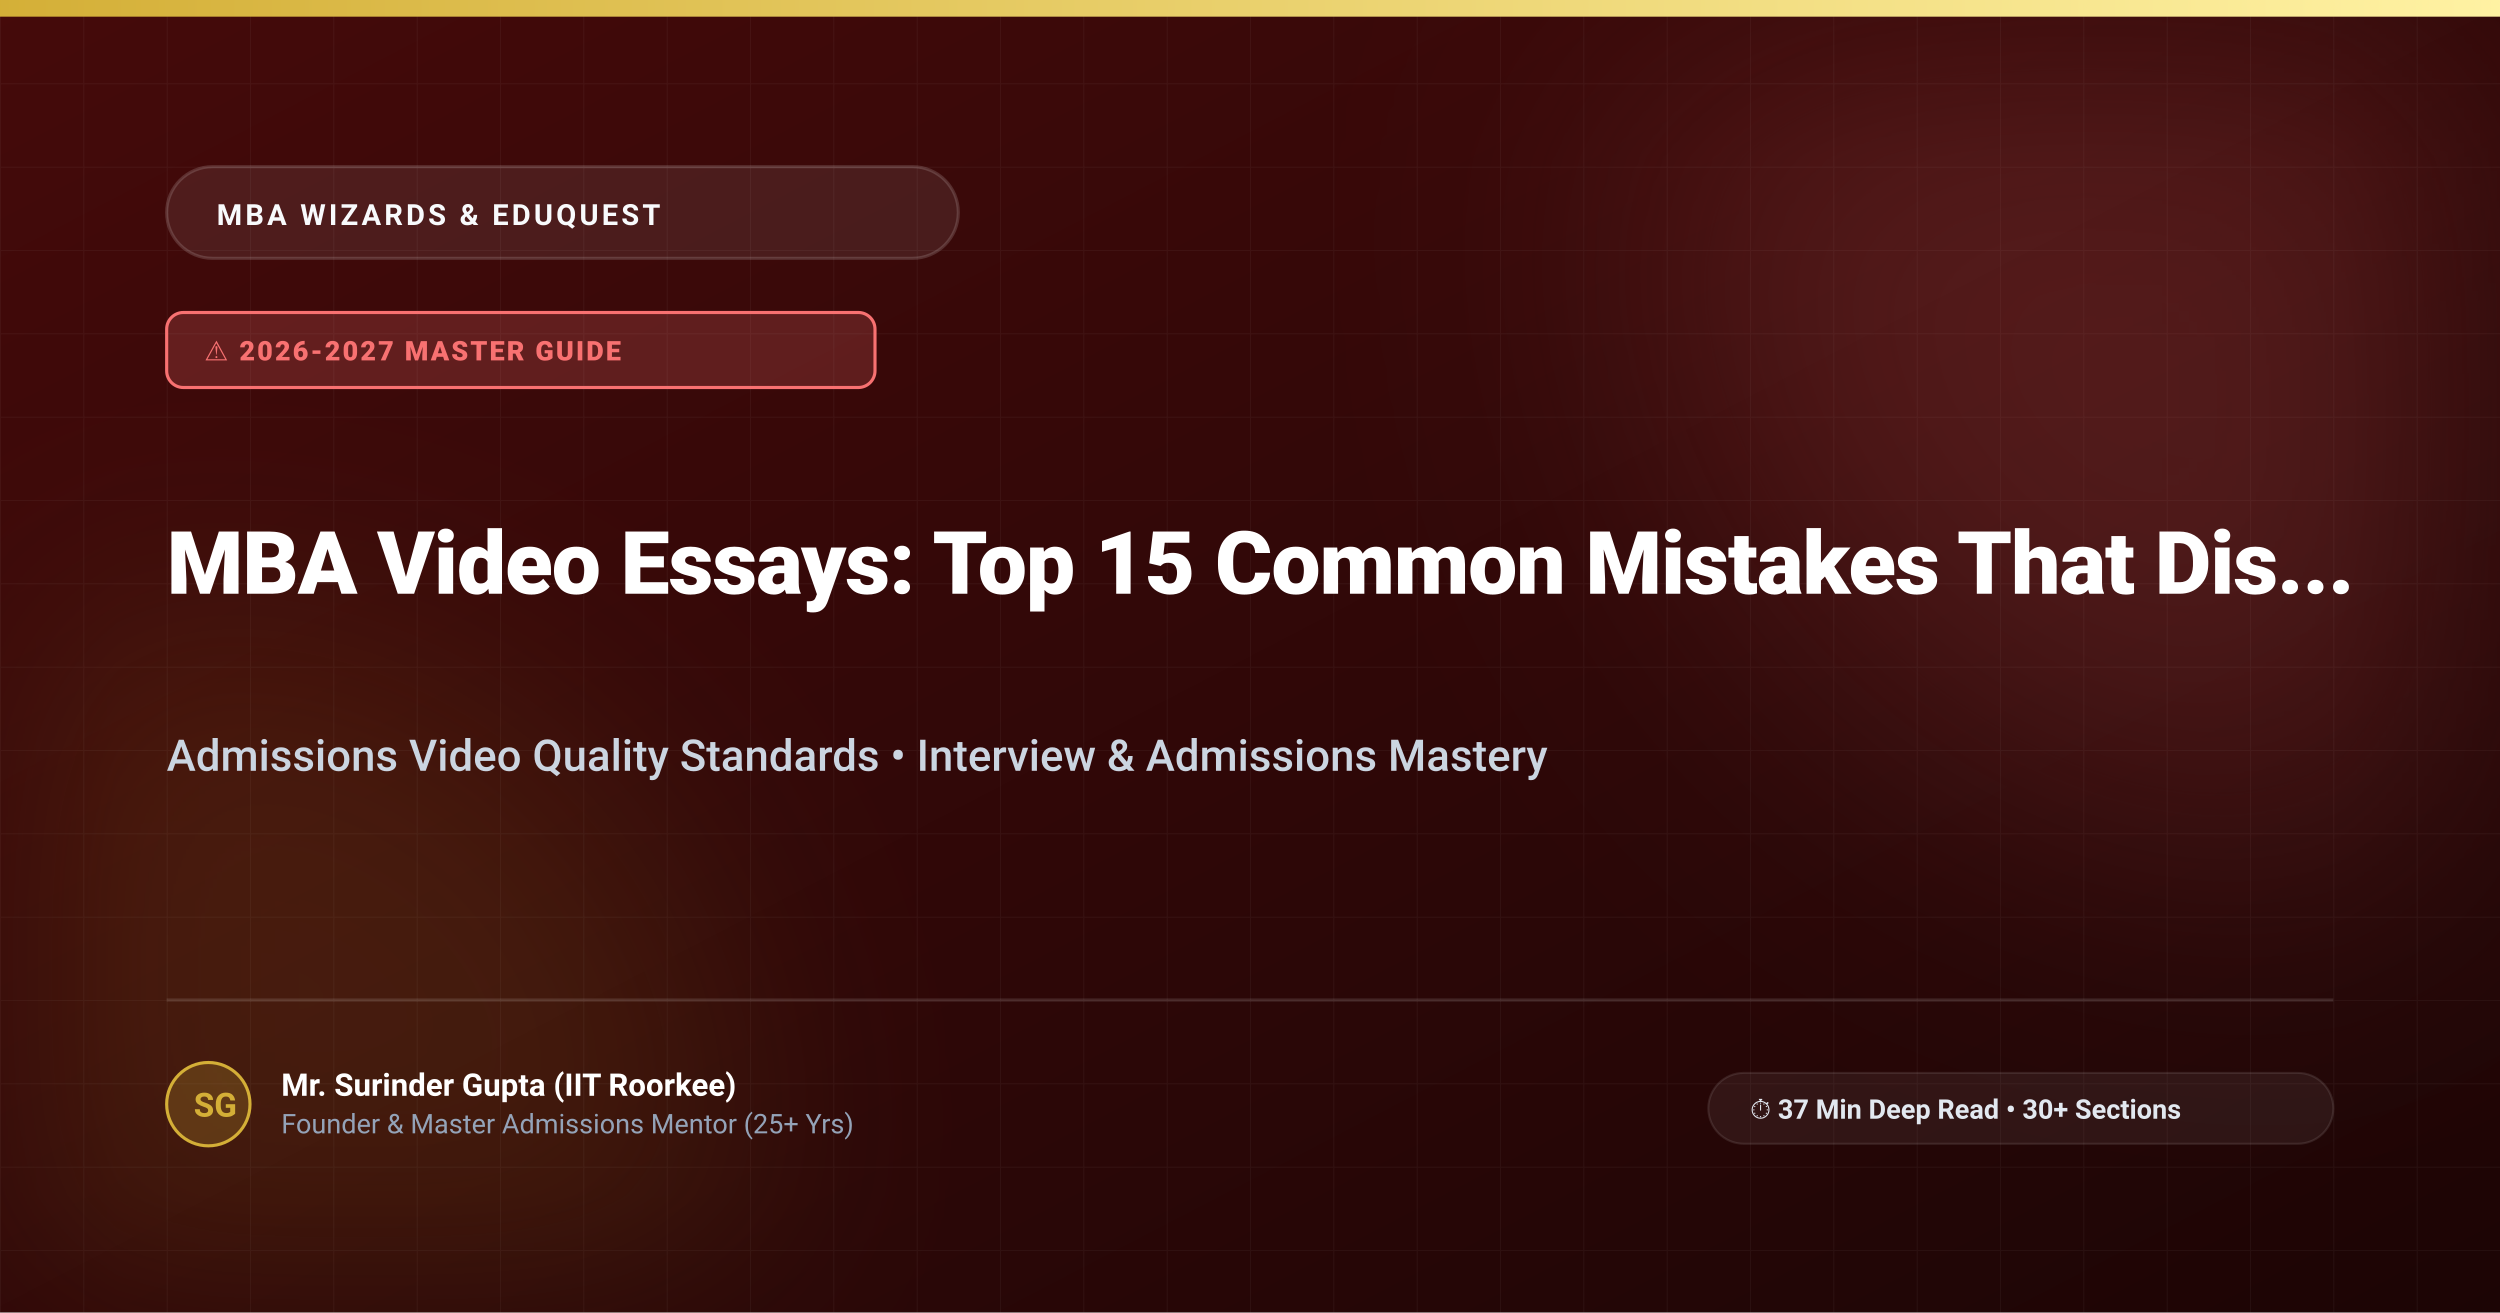
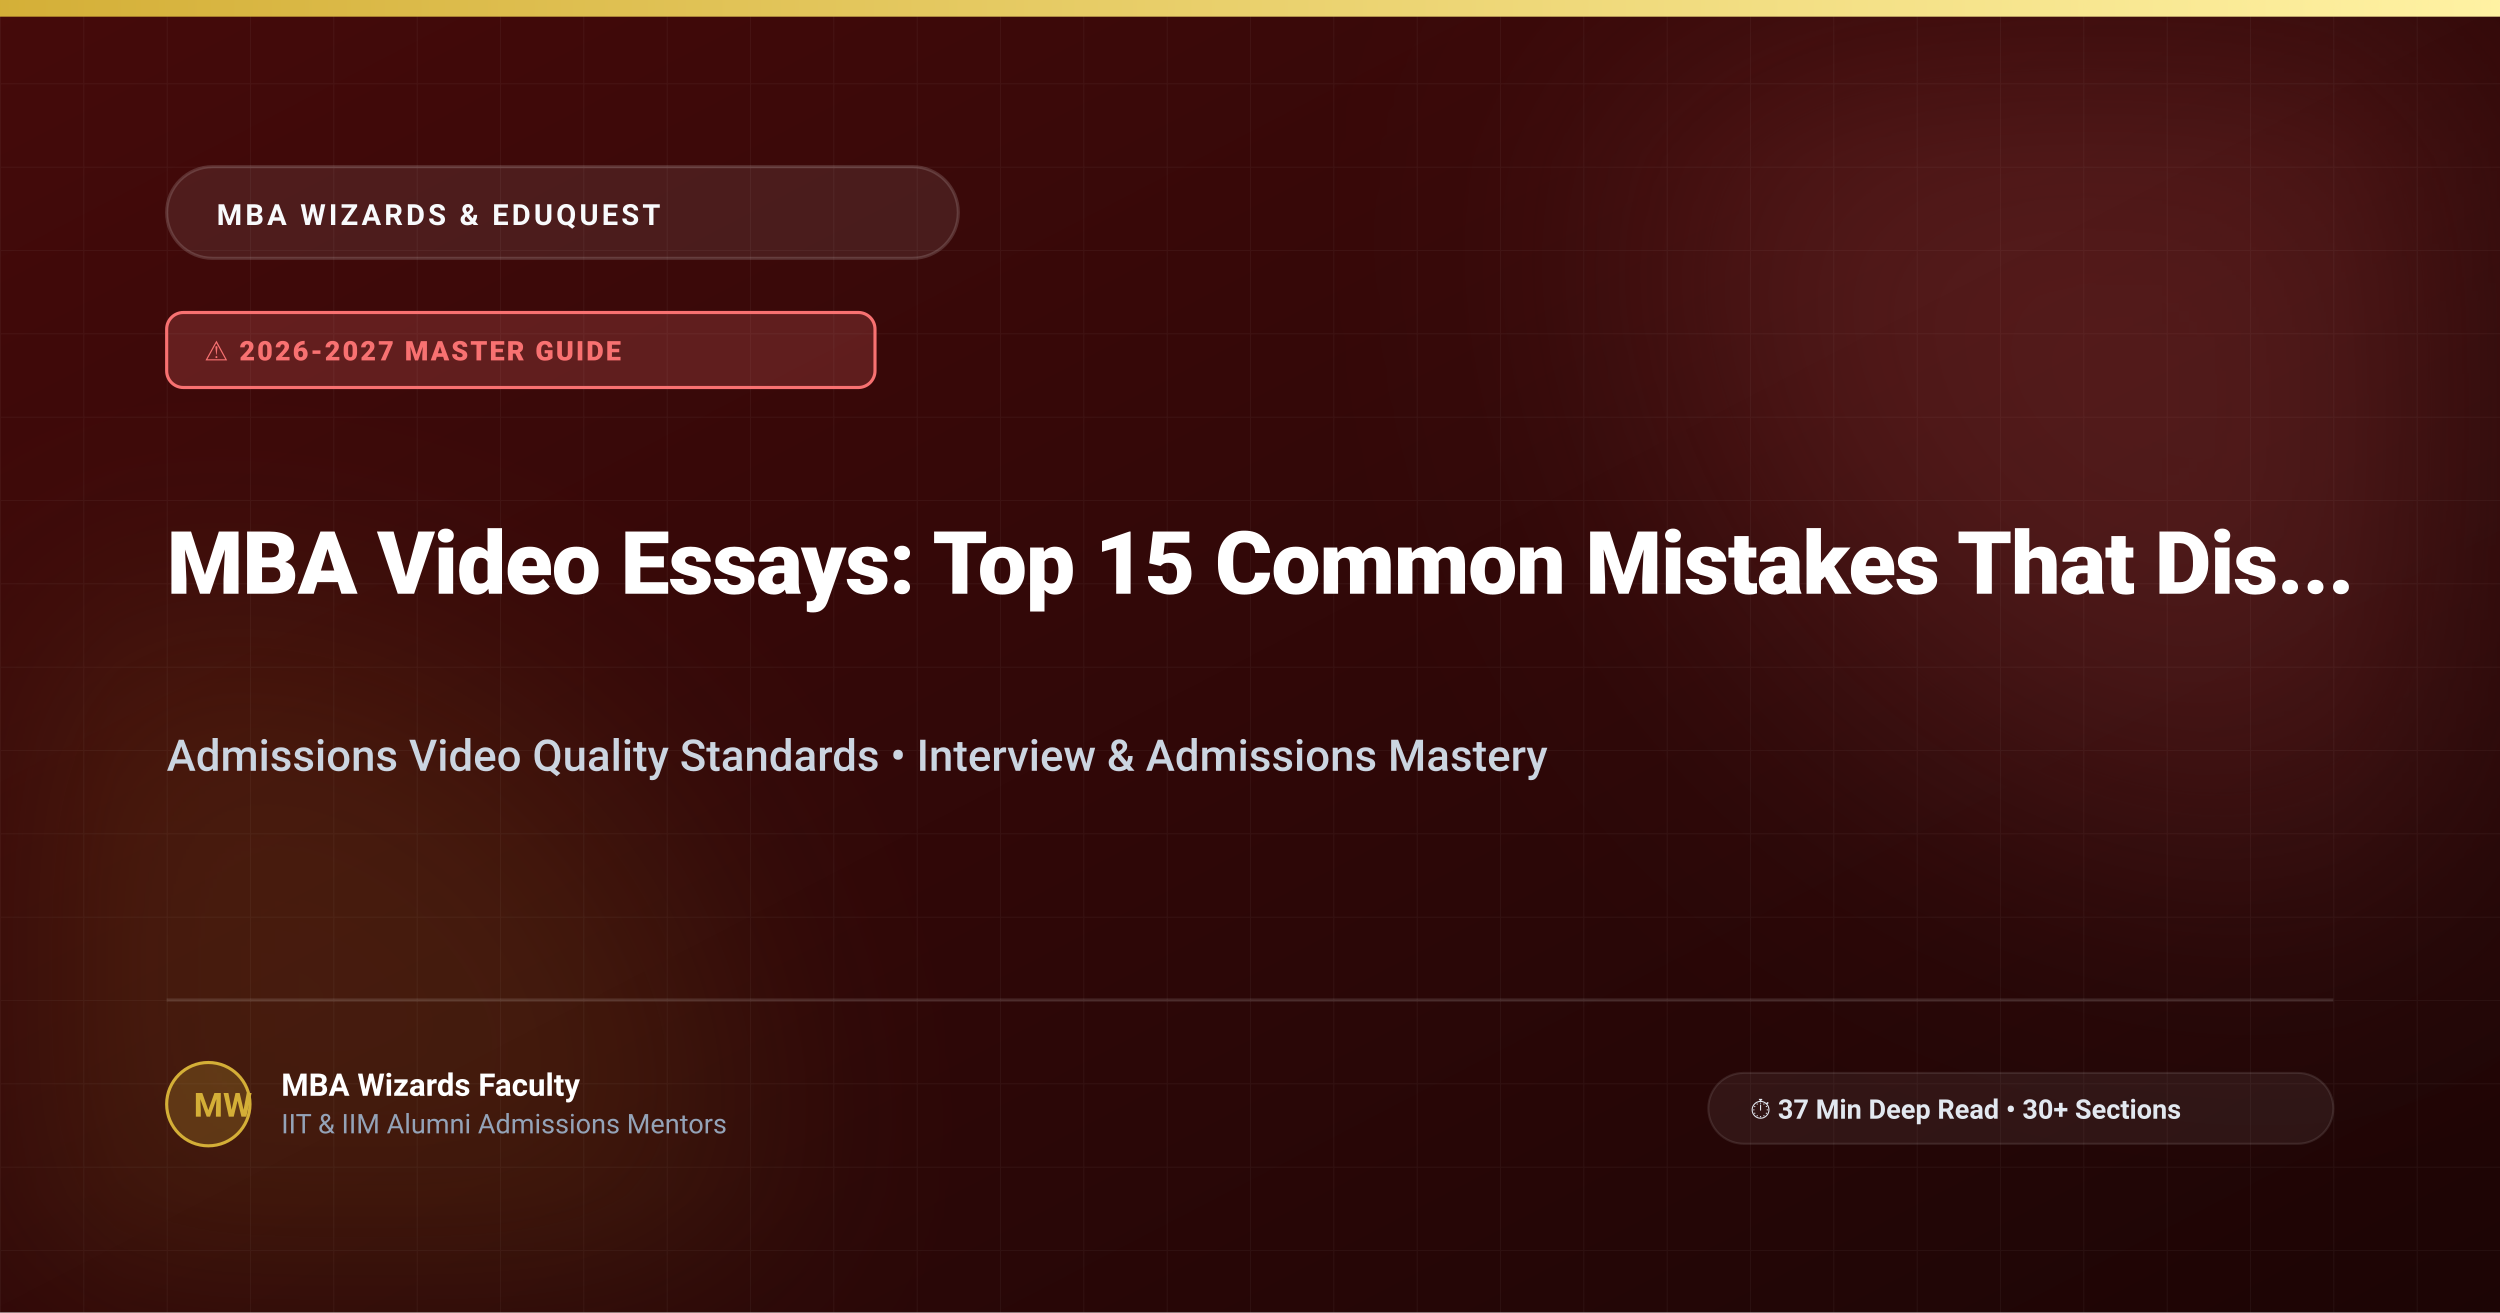
<svg xmlns="http://www.w3.org/2000/svg" viewBox="0 0 1200 630" width="1200" height="630">
  <defs>
    <linearGradient id="bgGrad_13" x1="0%" y1="0%" x2="100%" y2="100%">
      <stop offset="0%" stop-color="#450a0a" />
      <stop offset="100%" stop-color="#1c0505" />
    </linearGradient>
    <linearGradient id="goldGrad_13" x1="0%" y1="0%" x2="100%" y2="0%">
      <stop offset="0%" stop-color="#D4AF37" />
      <stop offset="100%" stop-color="#FFF2A3" />
    </linearGradient>
    <pattern id="grid_13" width="40" height="40" patternUnits="userSpaceOnUse">
      <path d="M 40 0 L 0 0 0 40" fill="none" stroke="rgba(255,255,255,0.04)" stroke-width="1" />
    </pattern>
  </defs>
  <rect width="1200" height="630" fill="url(#bgGrad_13)" />
  <rect width="1200" height="630" fill="url(#grid_13)" />
  <circle cx="1100" cy="100" r="300" fill="#f87171" opacity="0.18" filter="blur(80px)" />
  <circle cx="100" cy="550" r="250" fill="#D4AF37" opacity="0.12" filter="blur(60px)" />
  <rect x="0" y="0" width="1200" height="8" fill="url(#goldGrad_13)" />
  <g transform="translate(80, 80)">
    <rect x="0" y="0" width="380" height="44" rx="22" fill="rgba(255, 255, 255, 0.08)" stroke="rgba(255, 255, 255, 0.15)" stroke-width="1.5" />
    <text x="24" y="28" fill="#F8FAFC" font-family="-apple-system, BlinkMacSystemFont, 'Segoe UI', Roboto, sans-serif" font-size="14" font-weight="700" letter-spacing="1.5">
      MBA WIZARDS &amp; EDUQUEST
    </text>
  </g>
  <g transform="translate(80, 150)">
    <rect x="0" y="0" width="340" height="36" rx="8" fill="#f87171" opacity="0.2" />
    <rect x="0" y="0" width="340" height="36" rx="8" fill="none" stroke="#f87171" stroke-width="1.5" />
    <text x="18" y="23" fill="#f87171" font-family="-apple-system, BlinkMacSystemFont, 'Segoe UI', Roboto, sans-serif" font-size="13" font-weight="800" letter-spacing="1">
      ⚠️ 2026-2027 MASTER GUIDE
    </text>
  </g>
  <g transform="translate(80, 240)">
    <text x="0" y="45" fill="#FFFFFF" font-family="-apple-system, BlinkMacSystemFont, 'Segoe UI', Roboto, sans-serif" font-size="42" font-weight="900" letter-spacing="-0.5">
      MBA Video Essays: Top 15 Common Mistakes That Dis...
    </text>
  </g>
  <g transform="translate(80, 340)">
    <text x="0" y="30" fill="#CBD5E1" font-family="-apple-system, BlinkMacSystemFont, 'Segoe UI', Roboto, sans-serif" font-size="21" font-weight="500">
      Admissions Video Quality Standards • Interview &amp; Admissions Mastery
    </text>
  </g>
  <g transform="translate(80, 480)">
    <line x1="0" y1="0" x2="1040" y2="0" stroke="rgba(255,255,255,0.12)" stroke-width="1.5" />
    <g transform="translate(0, 30)">
      <circle cx="20" cy="20" r="20" fill="rgba(212,175,55,0.2)" stroke="#D4AF37" stroke-width="1.5" />
-       <text x="13" y="26" fill="#D4AF37" font-family="-apple-system, BlinkMacSystemFont, 'Segoe UI', Roboto, sans-serif" font-size="16" font-weight="bold">SG</text>
-       <text x="55" y="16" fill="#FFFFFF" font-family="-apple-system, BlinkMacSystemFont, 'Segoe UI', Roboto, sans-serif" font-size="15" font-weight="700">Mr. Surinder Gupta (IIT Roorkee)</text>
-       <text x="55" y="34" fill="#94A3B8" font-family="-apple-system, BlinkMacSystemFont, 'Segoe UI', Roboto, sans-serif" font-size="13">Founder &amp; Master Admissions Mentor (25+ Yrs)</text>
+       <text x="13" y="26" fill="#D4AF37" font-family="-apple-system, BlinkMacSystemFont, 'Segoe UI', Roboto, sans-serif" font-size="16" font-weight="bold">MW</text>
+       <text x="55" y="16" fill="#FFFFFF" font-family="-apple-system, BlinkMacSystemFont, 'Segoe UI', Roboto, sans-serif" font-size="15" font-weight="700">MBA Wizards Faculty</text>
+       <text x="55" y="34" fill="#94A3B8" font-family="-apple-system, BlinkMacSystemFont, 'Segoe UI', Roboto, sans-serif" font-size="13">IIT &amp; IIM Alumni Admissions Mentors</text>
    </g>
    <g transform="translate(740, 30)">
      <rect x="0" y="5" width="300" height="34" rx="17" fill="rgba(255,255,255,0.06)" stroke="rgba(255,255,255,0.1)" stroke-width="1" />
      <text x="20" y="27" fill="#E2E8F0" font-family="-apple-system, BlinkMacSystemFont, 'Segoe UI', Roboto, sans-serif" font-size="13" font-weight="600">
        ⏱️ 37 Min Deep Read • 30+ Sections
      </text>
    </g>
  </g>
</svg>
